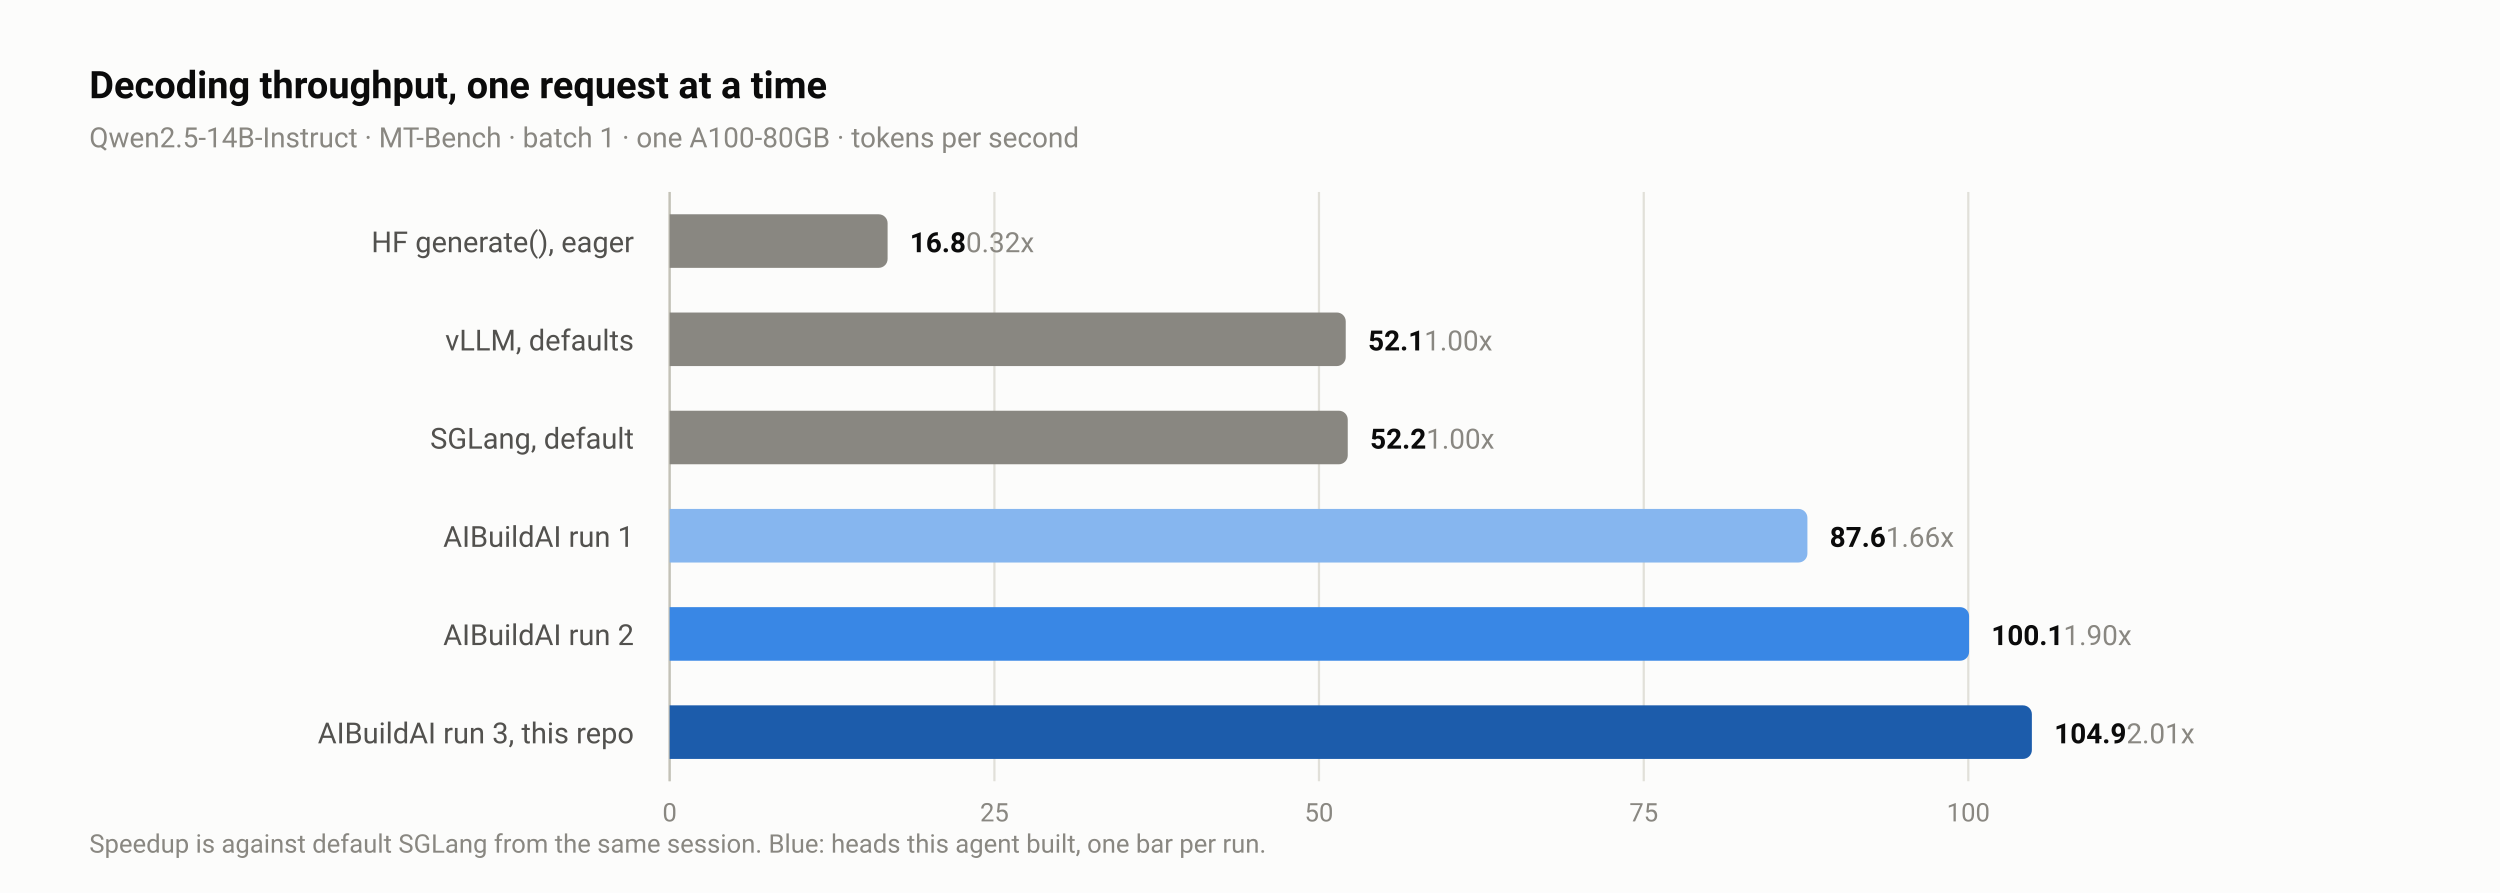
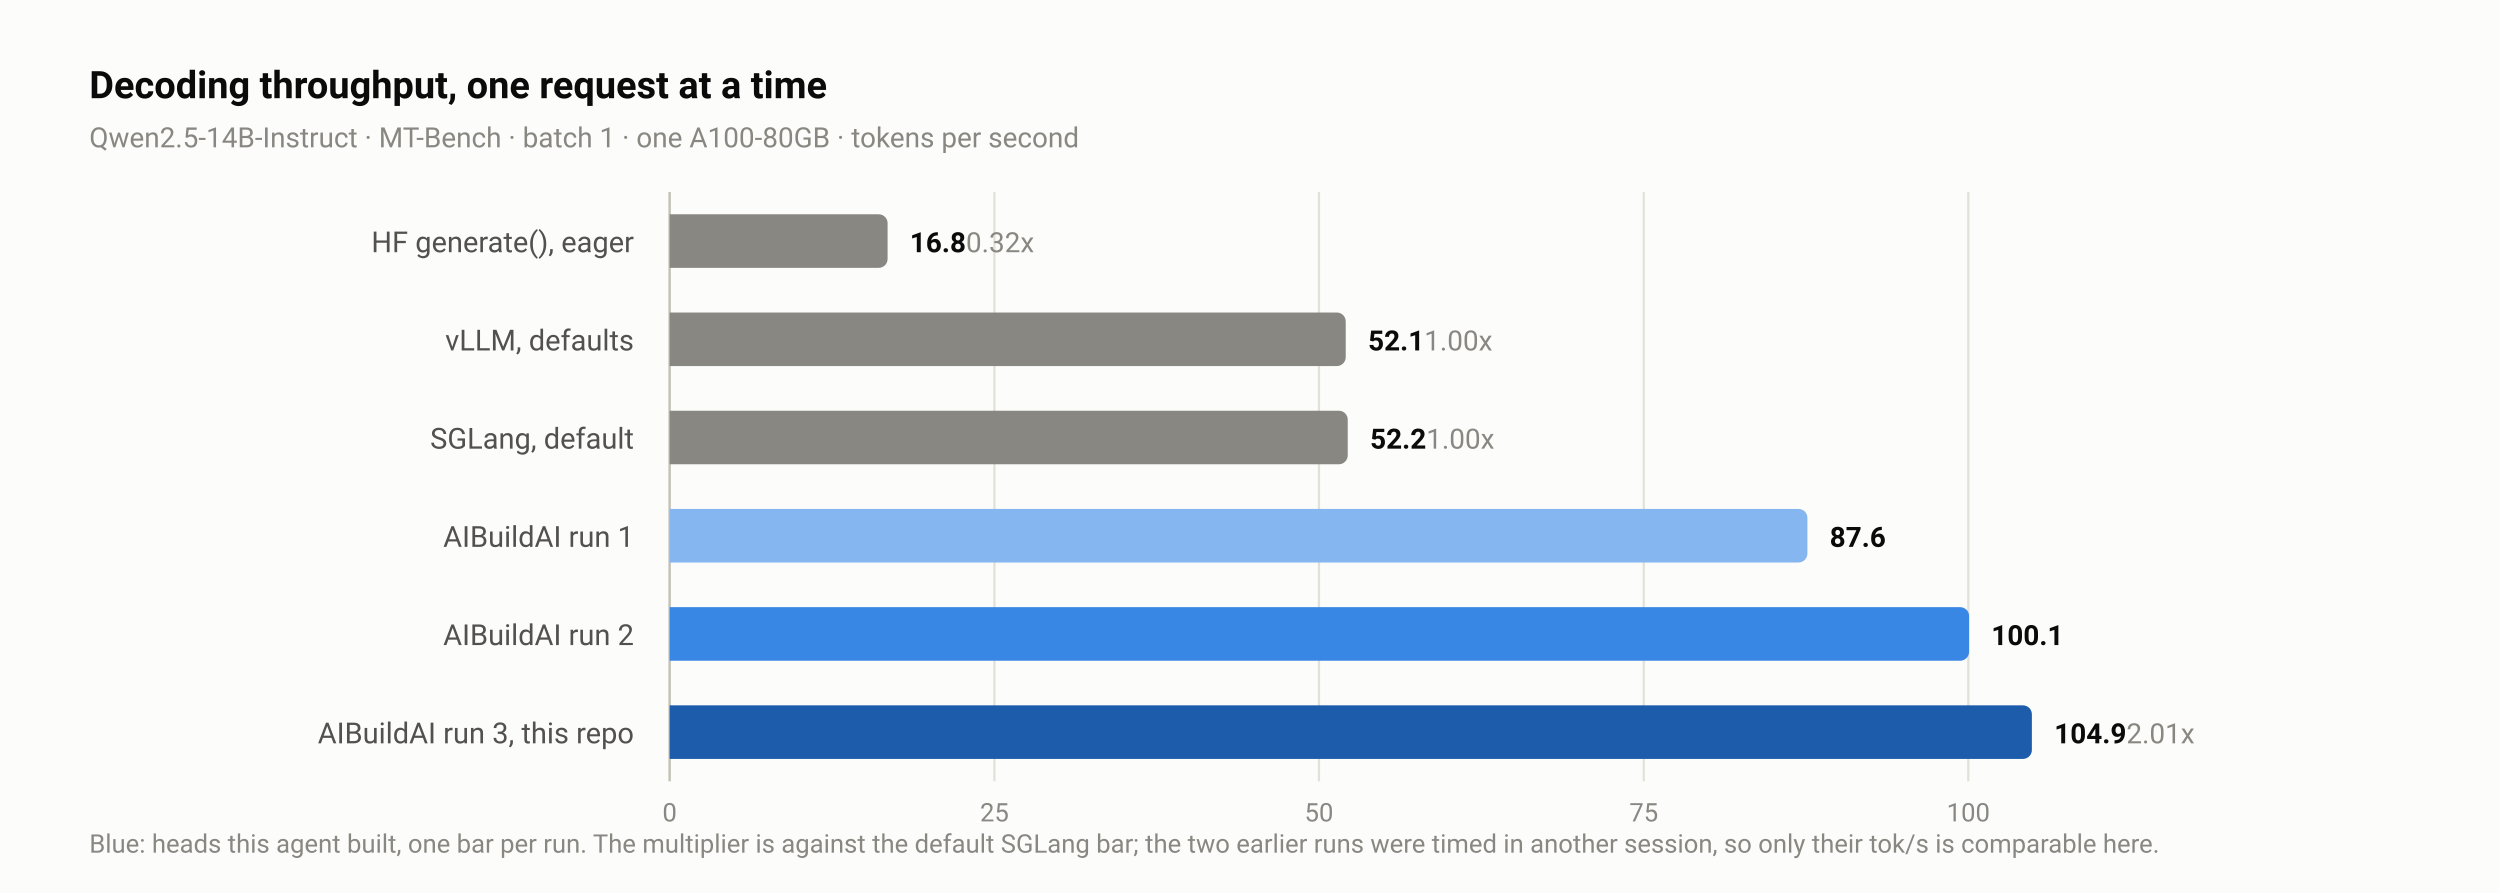
<svg xmlns="http://www.w3.org/2000/svg" viewBox="0 0 1120 400" width="1120" height="400" role="img" aria-label="Decoding throughput: HF eager 16.8, vLLM 52.1, SGLang 52.2, AIBuildAI runs 87.6, 100.1 and 104.9 tokens per second">
  <rect width="1120" height="400" fill="#fcfcfb" />
  <text x="40" y="44" font-family="system-ui, -apple-system, &quot;Segoe UI&quot;, Roboto, sans-serif" font-size="17" font-weight="600" fill="#0b0b0b">Decoding throughput, one request at a time</text>
  <text x="40" y="66" font-family="system-ui, -apple-system, &quot;Segoe UI&quot;, Roboto, sans-serif" font-size="12.5" fill="#898781">Qwen2.5-14B-Instruct · MT-Bench · batch 1 · one A100-80GB · tokens per second</text>
  <line x1="300.0" y1="86" x2="300.0" y2="350" stroke="#e1e0d9" stroke-width="1" />
  <text x="300.0" y="368" font-family="system-ui, -apple-system, &quot;Segoe UI&quot;, Roboto, sans-serif" font-size="11.5" fill="#898781" text-anchor="middle">0</text>
  <line x1="445.5" y1="86" x2="445.5" y2="350" stroke="#e1e0d9" stroke-width="1" />
  <text x="445.5" y="368" font-family="system-ui, -apple-system, &quot;Segoe UI&quot;, Roboto, sans-serif" font-size="11.5" fill="#898781" text-anchor="middle">25</text>
  <line x1="590.9" y1="86" x2="590.9" y2="350" stroke="#e1e0d9" stroke-width="1" />
  <text x="590.9" y="368" font-family="system-ui, -apple-system, &quot;Segoe UI&quot;, Roboto, sans-serif" font-size="11.5" fill="#898781" text-anchor="middle">50</text>
  <line x1="736.4" y1="86" x2="736.4" y2="350" stroke="#e1e0d9" stroke-width="1" />
  <text x="736.4" y="368" font-family="system-ui, -apple-system, &quot;Segoe UI&quot;, Roboto, sans-serif" font-size="11.5" fill="#898781" text-anchor="middle">75</text>
  <line x1="881.8" y1="86" x2="881.8" y2="350" stroke="#e1e0d9" stroke-width="1" />
  <text x="881.8" y="368" font-family="system-ui, -apple-system, &quot;Segoe UI&quot;, Roboto, sans-serif" font-size="11.5" fill="#898781" text-anchor="middle">100</text>
  <line x1="300" y1="86" x2="300" y2="350" stroke="#c3c2b7" stroke-width="1" />
  <text x="284" y="113" font-family="system-ui, -apple-system, &quot;Segoe UI&quot;, Roboto, sans-serif" font-size="13" fill="#52514e" text-anchor="end">HF generate(), eager</text>
  <path d="M300 96 H393.647 a4 4 0 0 1 4 4 V116 a4 4 0 0 1 -4 4 H300 Z" fill="#898781" />
  <text x="407.6" y="113" font-family="system-ui, -apple-system, &quot;Segoe UI&quot;, Roboto, sans-serif" font-size="12.5" font-weight="600" fill="#0b0b0b">16.8<tspan fill="#898781" font-weight="400">  0.32x</tspan>
  </text>
  <text x="284" y="157" font-family="system-ui, -apple-system, &quot;Segoe UI&quot;, Roboto, sans-serif" font-size="13" fill="#52514e" text-anchor="end">vLLM, defaults</text>
  <path d="M300 140 H598.889 a4 4 0 0 1 4 4 V160 a4 4 0 0 1 -4 4 H300 Z" fill="#898781" />
  <text x="612.9" y="157" font-family="system-ui, -apple-system, &quot;Segoe UI&quot;, Roboto, sans-serif" font-size="12.5" font-weight="600" fill="#0b0b0b">52.1<tspan fill="#898781" font-weight="400">  1.00x</tspan>
  </text>
  <text x="284" y="201" font-family="system-ui, -apple-system, &quot;Segoe UI&quot;, Roboto, sans-serif" font-size="13" fill="#52514e" text-anchor="end">SGLang, default</text>
  <path d="M300 184 H599.791 a4 4 0 0 1 4 4 V204 a4 4 0 0 1 -4 4 H300 Z" fill="#898781" />
  <text x="613.8" y="201" font-family="system-ui, -apple-system, &quot;Segoe UI&quot;, Roboto, sans-serif" font-size="12.5" font-weight="600" fill="#0b0b0b">52.2<tspan fill="#898781" font-weight="400">  1.00x</tspan>
  </text>
  <text x="284" y="245" font-family="system-ui, -apple-system, &quot;Segoe UI&quot;, Roboto, sans-serif" font-size="13" fill="#52514e" text-anchor="end">AIBuildAI run 1</text>
  <path d="M300 228 H805.719 a4 4 0 0 1 4 4 V248 a4 4 0 0 1 -4 4 H300 Z" fill="#86b6ef" />
-   <text x="819.7" y="245" font-family="system-ui, -apple-system, &quot;Segoe UI&quot;, Roboto, sans-serif" font-size="12.5" font-weight="600" fill="#0b0b0b">87.6<tspan fill="#898781" font-weight="400">  1.66x</tspan>
+   <text x="819.7" y="245" font-family="system-ui, -apple-system, &quot;Segoe UI&quot;, Roboto, sans-serif" font-size="12.5" font-weight="600" fill="#0b0b0b">87.6<tspan fill="#898781" font-weight="400">  </tspan>
  </text>
  <text x="284" y="289" font-family="system-ui, -apple-system, &quot;Segoe UI&quot;, Roboto, sans-serif" font-size="13" fill="#52514e" text-anchor="end">AIBuildAI run 2</text>
  <path d="M300 272 H878.15 a4 4 0 0 1 4 4 V292 a4 4 0 0 1 -4 4 H300 Z" fill="#3987e5" />
-   <text x="892.1" y="289" font-family="system-ui, -apple-system, &quot;Segoe UI&quot;, Roboto, sans-serif" font-size="12.5" font-weight="600" fill="#0b0b0b">100.1<tspan fill="#898781" font-weight="400">  1.90x</tspan>
+   <text x="892.1" y="289" font-family="system-ui, -apple-system, &quot;Segoe UI&quot;, Roboto, sans-serif" font-size="12.5" font-weight="600" fill="#0b0b0b">100.1<tspan fill="#898781" font-weight="400">  </tspan>
  </text>
  <text x="284" y="333" font-family="system-ui, -apple-system, &quot;Segoe UI&quot;, Roboto, sans-serif" font-size="13" fill="#52514e" text-anchor="end">AIBuildAI run 3, this repo</text>
  <path d="M300 316 H906.281 a4 4 0 0 1 4 4 V336 a4 4 0 0 1 -4 4 H300 Z" fill="#1c5cab" />
  <text x="920.3" y="333" font-family="system-ui, -apple-system, &quot;Segoe UI&quot;, Roboto, sans-serif" font-size="12.5" font-weight="600" fill="#0b0b0b">104.9<tspan fill="#898781" font-weight="400">  2.01x</tspan>
  </text>
-   <text x="40" y="382" font-family="system-ui, -apple-system, &quot;Segoe UI&quot;, Roboto, sans-serif" font-size="11.5" fill="#898781">Speedup is against default SGLang from the same session. Blue: heads this agent built, one bar per run.</text>
+   <text x="40" y="382" font-family="system-ui, -apple-system, &quot;Segoe UI&quot;, Roboto, sans-serif" font-size="11.5" fill="#898781">Blue: heads this agent built, one bar per run. The multiplier is against the default SGLang bar; the two earlier runs were timed in another session, so only their tok/s is comparable here.</text>
</svg>
